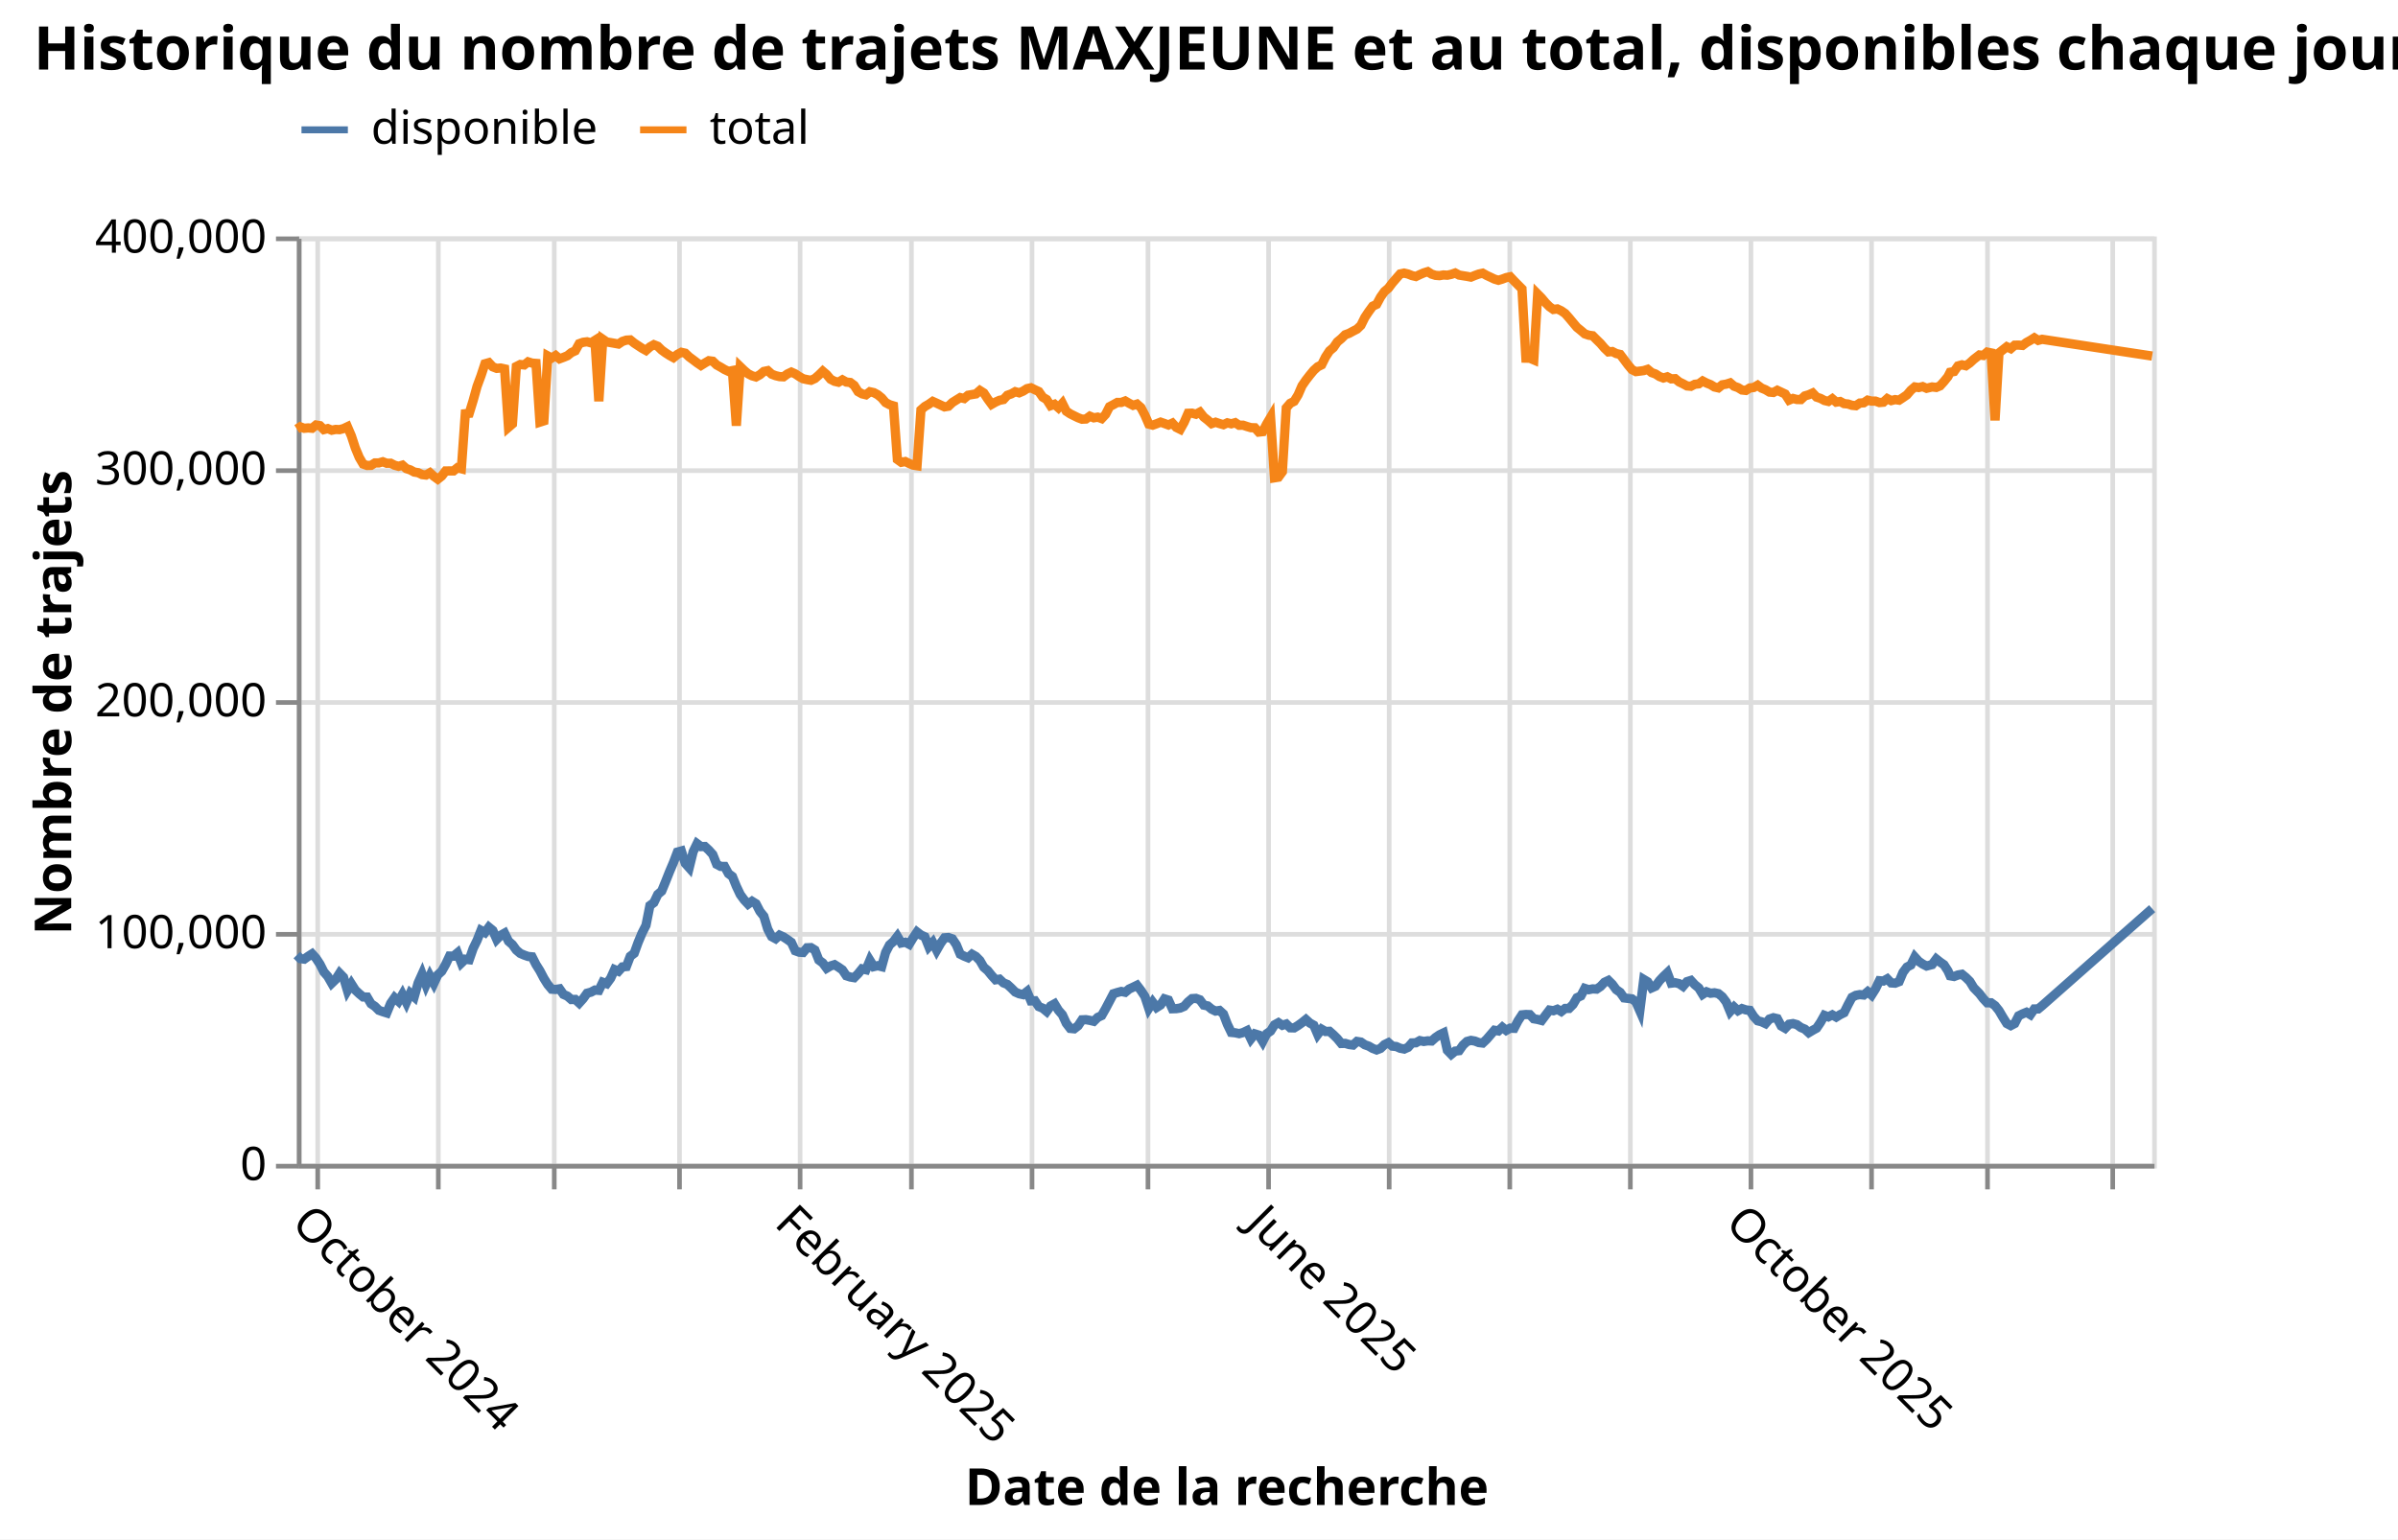
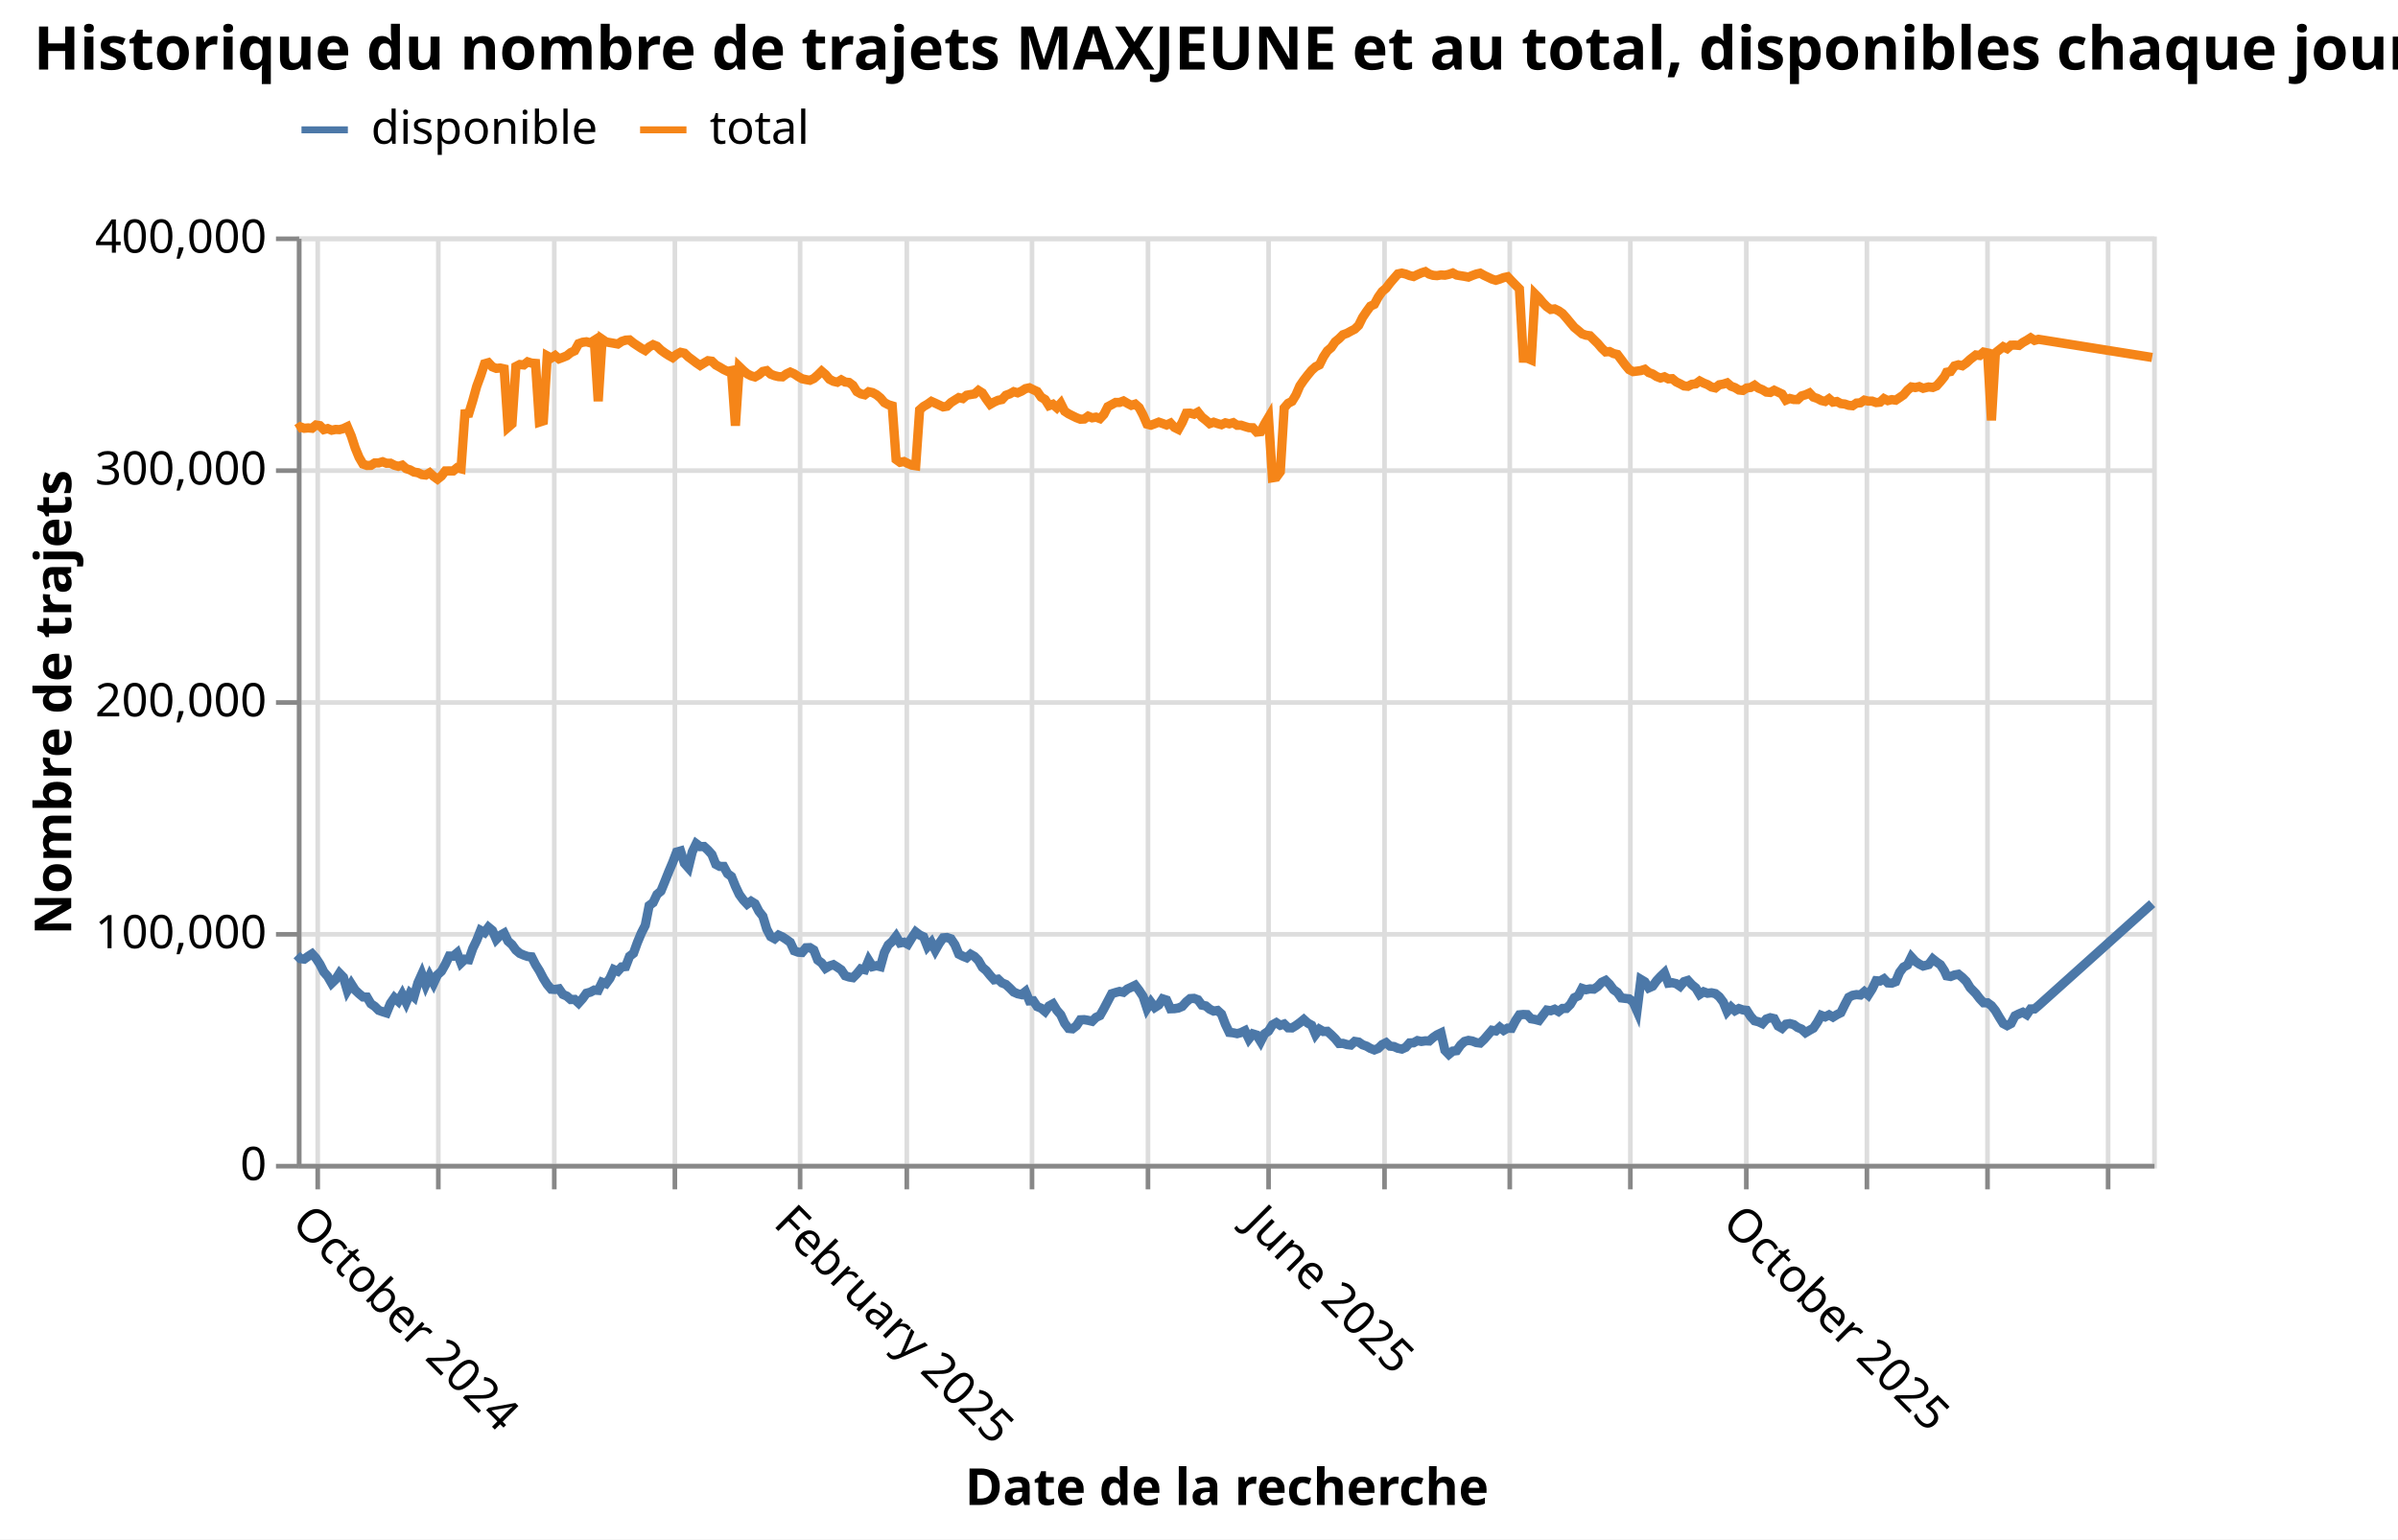
<svg xmlns="http://www.w3.org/2000/svg" version="1.1" class="marks" width="517" height="332" viewBox="0 0 517 332">
  <rect width="517" height="332" fill="white" />
  <g fill="none" stroke-miterlimit="10" transform="translate(64,51)">
    <g class="mark-group role-frame root" role="graphics-object" aria-roledescription="group mark container">
      <g transform="translate(0,0)">
        <path class="background" aria-hidden="true" d="M0.5,0.5h400v200h-400Z" stroke="#ddd" />
        <g>
          <g class="mark-group role-axis" aria-hidden="true">
            <g transform="translate(0.5,200.5)">
              <path class="background" aria-hidden="true" d="M0,0h0v0h0Z" pointer-events="none" />
              <g>
                <g class="mark-rule role-axis-grid" pointer-events="none">
                  <line transform="translate(4,-200)" x2="0" y2="200" stroke="#ddd" stroke-width="1" opacity="1" />
                  <line transform="translate(30,-200)" x2="0" y2="200" stroke="#ddd" stroke-width="1" opacity="1" />
                  <line transform="translate(55,-200)" x2="0" y2="200" stroke="#ddd" stroke-width="1" opacity="1" />
-                   <line transform="translate(82,-200)" x2="0" y2="200" stroke="#ddd" stroke-width="1" opacity="1" />
+                   <line transform="translate(81,-200)" x2="0" y2="200" stroke="#ddd" stroke-width="1" opacity="1" />
                  <line transform="translate(108,-200)" x2="0" y2="200" stroke="#ddd" stroke-width="1" opacity="1" />
-                   <line transform="translate(132,-200)" x2="0" y2="200" stroke="#ddd" stroke-width="1" opacity="1" />
+                   <line transform="translate(131,-200)" x2="0" y2="200" stroke="#ddd" stroke-width="1" opacity="1" />
                  <line transform="translate(158,-200)" x2="0" y2="200" stroke="#ddd" stroke-width="1" opacity="1" />
                  <line transform="translate(183,-200)" x2="0" y2="200" stroke="#ddd" stroke-width="1" opacity="1" />
                  <line transform="translate(209,-200)" x2="0" y2="200" stroke="#ddd" stroke-width="1" opacity="1" />
-                   <line transform="translate(235,-200)" x2="0" y2="200" stroke="#ddd" stroke-width="1" opacity="1" />
+                   <line transform="translate(234,-200)" x2="0" y2="200" stroke="#ddd" stroke-width="1" opacity="1" />
                  <line transform="translate(261,-200)" x2="0" y2="200" stroke="#ddd" stroke-width="1" opacity="1" />
                  <line transform="translate(287,-200)" x2="0" y2="200" stroke="#ddd" stroke-width="1" opacity="1" />
-                   <line transform="translate(313,-200)" x2="0" y2="200" stroke="#ddd" stroke-width="1" opacity="1" />
-                   <line transform="translate(339,-200)" x2="0" y2="200" stroke="#ddd" stroke-width="1" opacity="1" />
+                   <line transform="translate(312,-200)" x2="0" y2="200" stroke="#ddd" stroke-width="1" opacity="1" />
+                   <line transform="translate(338,-200)" x2="0" y2="200" stroke="#ddd" stroke-width="1" opacity="1" />
                  <line transform="translate(364,-200)" x2="0" y2="200" stroke="#ddd" stroke-width="1" opacity="1" />
-                   <line transform="translate(391,-200)" x2="0" y2="200" stroke="#ddd" stroke-width="1" opacity="1" />
+                   <line transform="translate(390,-200)" x2="0" y2="200" stroke="#ddd" stroke-width="1" opacity="1" />
                </g>
              </g>
              <path class="foreground" aria-hidden="true" d="" pointer-events="none" display="none" />
            </g>
          </g>
          <g class="mark-group role-axis" aria-hidden="true">
            <g transform="translate(0.5,0.5)">
              <path class="background" aria-hidden="true" d="M0,0h0v0h0Z" pointer-events="none" />
              <g>
                <g class="mark-rule role-axis-grid" pointer-events="none">
                  <line transform="translate(0,200)" x2="400" y2="0" stroke="#ddd" stroke-width="1" opacity="1" />
                  <line transform="translate(0,150)" x2="400" y2="0" stroke="#ddd" stroke-width="1" opacity="1" />
                  <line transform="translate(0,100)" x2="400" y2="0" stroke="#ddd" stroke-width="1" opacity="1" />
                  <line transform="translate(0,50)" x2="400" y2="0" stroke="#ddd" stroke-width="1" opacity="1" />
                  <line transform="translate(0,0)" x2="400" y2="0" stroke="#ddd" stroke-width="1" opacity="1" />
                </g>
              </g>
              <path class="foreground" aria-hidden="true" d="" pointer-events="none" display="none" />
            </g>
          </g>
          <g class="mark-group role-axis" role="graphics-symbol" aria-roledescription="axis" aria-label="X-axis titled 'Date de la recherche' for a time scale with values from September 2024 to January 2026">
            <g transform="translate(0.5,200.5)">
              <path class="background" aria-hidden="true" d="M0,0h0v0h0Z" pointer-events="none" />
              <g>
                <g class="mark-rule role-axis-tick" pointer-events="none">
                  <line transform="translate(4,0)" x2="0" y2="5" stroke="#888" stroke-width="1" opacity="1" />
                  <line transform="translate(30,0)" x2="0" y2="5" stroke="#888" stroke-width="1" opacity="1" />
                  <line transform="translate(55,0)" x2="0" y2="5" stroke="#888" stroke-width="1" opacity="1" />
-                   <line transform="translate(82,0)" x2="0" y2="5" stroke="#888" stroke-width="1" opacity="1" />
+                   <line transform="translate(81,0)" x2="0" y2="5" stroke="#888" stroke-width="1" opacity="1" />
                  <line transform="translate(108,0)" x2="0" y2="5" stroke="#888" stroke-width="1" opacity="1" />
-                   <line transform="translate(132,0)" x2="0" y2="5" stroke="#888" stroke-width="1" opacity="1" />
+                   <line transform="translate(131,0)" x2="0" y2="5" stroke="#888" stroke-width="1" opacity="1" />
                  <line transform="translate(158,0)" x2="0" y2="5" stroke="#888" stroke-width="1" opacity="1" />
                  <line transform="translate(183,0)" x2="0" y2="5" stroke="#888" stroke-width="1" opacity="1" />
                  <line transform="translate(209,0)" x2="0" y2="5" stroke="#888" stroke-width="1" opacity="1" />
-                   <line transform="translate(235,0)" x2="0" y2="5" stroke="#888" stroke-width="1" opacity="1" />
+                   <line transform="translate(234,0)" x2="0" y2="5" stroke="#888" stroke-width="1" opacity="1" />
                  <line transform="translate(261,0)" x2="0" y2="5" stroke="#888" stroke-width="1" opacity="1" />
                  <line transform="translate(287,0)" x2="0" y2="5" stroke="#888" stroke-width="1" opacity="1" />
-                   <line transform="translate(313,0)" x2="0" y2="5" stroke="#888" stroke-width="1" opacity="1" />
-                   <line transform="translate(339,0)" x2="0" y2="5" stroke="#888" stroke-width="1" opacity="1" />
+                   <line transform="translate(312,0)" x2="0" y2="5" stroke="#888" stroke-width="1" opacity="1" />
+                   <line transform="translate(338,0)" x2="0" y2="5" stroke="#888" stroke-width="1" opacity="1" />
                  <line transform="translate(364,0)" x2="0" y2="5" stroke="#888" stroke-width="1" opacity="1" />
-                   <line transform="translate(391,0)" x2="0" y2="5" stroke="#888" stroke-width="1" opacity="1" />
+                   <line transform="translate(390,0)" x2="0" y2="5" stroke="#888" stroke-width="1" opacity="1" />
                </g>
                <g class="mark-text role-axis-label" pointer-events="none">
-                   <text text-anchor="start" transform="translate(3.69912,7) rotate(45) translate(0,8)" font-family="sans-serif" font-size="10px" fill="#000" opacity="1">October 2024</text>
-                   <text text-anchor="start" transform="translate(29.95316,7) rotate(45) translate(0,8)" font-family="sans-serif" font-size="10px" fill="#000" opacity="0">November 2024</text>
-                   <text text-anchor="start" transform="translate(55.36029,7) rotate(45) translate(0,8)" font-family="sans-serif" font-size="10px" fill="#000" opacity="0">December 2024</text>
-                   <text text-anchor="start" transform="translate(81.61433,7) rotate(45) translate(0,8)" font-family="sans-serif" font-size="10px" fill="#000" opacity="0">January 2025</text>
-                   <text text-anchor="start" transform="translate(107.8684,7) rotate(45) translate(0,8)" font-family="sans-serif" font-size="10px" fill="#000" opacity="1">February 2025</text>
-                   <text text-anchor="start" transform="translate(131.5817,7) rotate(45) translate(0,8)" font-family="sans-serif" font-size="10px" fill="#000" opacity="0">March 2025</text>
-                   <text text-anchor="start" transform="translate(157.8357,7) rotate(45) translate(0,8)" font-family="sans-serif" font-size="10px" fill="#000" opacity="0">April 2025</text>
-                   <text text-anchor="start" transform="translate(183.2429,7) rotate(45) translate(0,8)" font-family="sans-serif" font-size="10px" fill="#000" opacity="0">May 2025</text>
-                   <text text-anchor="start" transform="translate(209.4969,7) rotate(45) translate(0,8)" font-family="sans-serif" font-size="10px" fill="#000" opacity="1">June 2025</text>
-                   <text text-anchor="start" transform="translate(234.904,7) rotate(45) translate(0,8)" font-family="sans-serif" font-size="10px" fill="#000" opacity="0">July 2025</text>
-                   <text text-anchor="start" transform="translate(261.1581,7) rotate(45) translate(0,8)" font-family="sans-serif" font-size="10px" fill="#000" opacity="0">August 2025</text>
-                   <text text-anchor="start" transform="translate(287.4121,7) rotate(45) translate(0,8)" font-family="sans-serif" font-size="10px" fill="#000" opacity="0">September 2025</text>
-                   <text text-anchor="start" transform="translate(312.8192,7) rotate(45) translate(0,8)" font-family="sans-serif" font-size="10px" fill="#000" opacity="1">October 2025</text>
-                   <text text-anchor="start" transform="translate(339.0733,7) rotate(45) translate(0,8)" font-family="sans-serif" font-size="10px" fill="#000" opacity="0">November 2025</text>
-                   <text text-anchor="start" transform="translate(364.4804,7) rotate(45) translate(0,8)" font-family="sans-serif" font-size="10px" fill="#000" opacity="0">December 2025</text>
-                   <text text-anchor="start" transform="translate(390.7344,7) rotate(45) translate(0,8)" font-family="sans-serif" font-size="10px" fill="#000" opacity="0">January 2026</text>
+                   <text text-anchor="start" transform="translate(3.691313,7) rotate(45) translate(0,8)" font-family="sans-serif" font-size="10px" fill="#000" opacity="1">October 2024</text>
+                   <text text-anchor="start" transform="translate(29.88994,7) rotate(45) translate(0,8)" font-family="sans-serif" font-size="10px" fill="#000" opacity="0">November 2024</text>
+                   <text text-anchor="start" transform="translate(55.24345,7) rotate(45) translate(0,8)" font-family="sans-serif" font-size="10px" fill="#000" opacity="0">December 2024</text>
+                   <text text-anchor="start" transform="translate(81.44208,7) rotate(45) translate(0,8)" font-family="sans-serif" font-size="10px" fill="#000" opacity="0">January 2025</text>
+                   <text text-anchor="start" transform="translate(107.6407,7) rotate(45) translate(0,8)" font-family="sans-serif" font-size="10px" fill="#000" opacity="1">February 2025</text>
+                   <text text-anchor="start" transform="translate(131.304,7) rotate(45) translate(0,8)" font-family="sans-serif" font-size="10px" fill="#000" opacity="0">March 2025</text>
+                   <text text-anchor="start" transform="translate(157.5026,7) rotate(45) translate(0,8)" font-family="sans-serif" font-size="10px" fill="#000" opacity="0">April 2025</text>
+                   <text text-anchor="start" transform="translate(182.8561,7) rotate(45) translate(0,8)" font-family="sans-serif" font-size="10px" fill="#000" opacity="0">May 2025</text>
+                   <text text-anchor="start" transform="translate(209.0548,7) rotate(45) translate(0,8)" font-family="sans-serif" font-size="10px" fill="#000" opacity="1">June 2025</text>
+                   <text text-anchor="start" transform="translate(234.4083,7) rotate(45) translate(0,8)" font-family="sans-serif" font-size="10px" fill="#000" opacity="0">July 2025</text>
+                   <text text-anchor="start" transform="translate(260.6069,7) rotate(45) translate(0,8)" font-family="sans-serif" font-size="10px" fill="#000" opacity="0">August 2025</text>
+                   <text text-anchor="start" transform="translate(286.8055,7) rotate(45) translate(0,8)" font-family="sans-serif" font-size="10px" fill="#000" opacity="0">September 2025</text>
+                   <text text-anchor="start" transform="translate(312.159,7) rotate(45) translate(0,8)" font-family="sans-serif" font-size="10px" fill="#000" opacity="1">October 2025</text>
+                   <text text-anchor="start" transform="translate(338.3577,7) rotate(45) translate(0,8)" font-family="sans-serif" font-size="10px" fill="#000" opacity="0">November 2025</text>
+                   <text text-anchor="start" transform="translate(363.7112,7) rotate(45) translate(0,8)" font-family="sans-serif" font-size="10px" fill="#000" opacity="0">December 2025</text>
+                   <text text-anchor="start" transform="translate(389.9098,7) rotate(45) translate(0,8)" font-family="sans-serif" font-size="10px" fill="#000" opacity="0">January 2026</text>
                </g>
                <g class="mark-rule role-axis-domain" pointer-events="none">
                  <line transform="translate(0,0)" x2="400" y2="0" stroke="#888" stroke-width="1" opacity="1" />
                </g>
                <g class="mark-text role-axis-title" pointer-events="none">
                  <text text-anchor="middle" transform="translate(200,73.06063)" font-family="sans-serif" font-size="11px" font-weight="bold" fill="#000" opacity="1">Date de la recherche</text>
                </g>
              </g>
              <path class="foreground" aria-hidden="true" d="" pointer-events="none" display="none" />
            </g>
          </g>
          <g class="mark-group role-axis" role="graphics-symbol" aria-roledescription="axis" aria-label="Y-axis titled 'Nombre de trajets' for a linear scale with values from 0 to 400,000">
            <g transform="translate(0.5,0.5)">
              <path class="background" aria-hidden="true" d="M0,0h0v0h0Z" pointer-events="none" />
              <g>
                <g class="mark-rule role-axis-tick" pointer-events="none">
                  <line transform="translate(0,200)" x2="-5" y2="0" stroke="#888" stroke-width="1" opacity="1" />
                  <line transform="translate(0,150)" x2="-5" y2="0" stroke="#888" stroke-width="1" opacity="1" />
                  <line transform="translate(0,100)" x2="-5" y2="0" stroke="#888" stroke-width="1" opacity="1" />
                  <line transform="translate(0,50)" x2="-5" y2="0" stroke="#888" stroke-width="1" opacity="1" />
                  <line transform="translate(0,0)" x2="-5" y2="0" stroke="#888" stroke-width="1" opacity="1" />
                </g>
                <g class="mark-text role-axis-label" pointer-events="none">
                  <text text-anchor="end" transform="translate(-7,203)" font-family="sans-serif" font-size="10px" fill="#000" opacity="1">0</text>
                  <text text-anchor="end" transform="translate(-7,153)" font-family="sans-serif" font-size="10px" fill="#000" opacity="1">100,000</text>
                  <text text-anchor="end" transform="translate(-7,103)" font-family="sans-serif" font-size="10px" fill="#000" opacity="1">200,000</text>
                  <text text-anchor="end" transform="translate(-7,53)" font-family="sans-serif" font-size="10px" fill="#000" opacity="1">300,000</text>
                  <text text-anchor="end" transform="translate(-7,3)" font-family="sans-serif" font-size="10px" fill="#000" opacity="1">400,000</text>
                </g>
                <g class="mark-rule role-axis-domain" pointer-events="none">
                  <line transform="translate(0,200)" x2="0" y2="-200" stroke="#888" stroke-width="1" opacity="1" />
                </g>
                <g class="mark-text role-axis-title" pointer-events="none">
                  <text text-anchor="middle" transform="translate(-47.14746,100) rotate(-90) translate(0,-2)" font-family="sans-serif" font-size="11px" font-weight="bold" fill="#000" opacity="1">Nombre de trajets</text>
                </g>
              </g>
              <path class="foreground" aria-hidden="true" d="" pointer-events="none" display="none" />
            </g>
          </g>
          <g class="mark-group role-scope pathgroup" role="graphics-object" aria-roledescription="group mark container">
            <g transform="translate(0,0)">
              <path class="background" aria-hidden="true" d="M0,0h400v200h-400Z" />
              <g>
                <g class="mark-line role-mark marks" role="graphics-object" aria-roledescription="line mark container">
-                   <path aria-label="Date de la recherche: September 2024; Nombre de trajets: 90064; variable: disponible" role="graphics-symbol" aria-roledescription="line mark" d="M0,154.968L0.744,155.733L1.591,155.849L2.438,155.249L3.285,154.706L4.132,155.647L4.979,156.936L5.826,158.611L6.673,159.578L7.52,161.051L8.366,160.232L9.213,158.887L10.06,159.757L10.907,162.622L11.754,161.186L12.601,162.517L13.448,163.314L14.295,164.01L15.142,164.032L15.989,165.467L16.836,166.043L17.682,166.883L18.529,167.187L19.376,167.45L20.223,165.395L21.07,164.165L21.917,164.939L22.764,163.463L23.611,165.186L24.458,163.209L25.305,163.971L26.151,160.982L27.005,159.082L27.845,161.376L28.692,159.478L29.539,161.072L30.386,159.24L31.233,158.471L32.08,156.976L32.927,155.186L33.773,155.206L34.622,154.501L35.467,156.687L36.314,155.87L37.161,155.975L38.008,153.544L38.855,151.81L39.704,149.657L40.549,150.119L41.396,148.968L42.243,149.665L43.092,151.587L43.936,150.725L44.784,150.247L45.63,151.977L46.477,152.725L47.324,153.898L48.171,154.616L49.018,154.978L49.865,155.274L50.712,155.354L51.558,157.015L52.405,158.365L53.253,159.98L54.099,161.327L54.946,162.333L55.793,162.388L56.641,162.251L57.487,163.458L58.334,163.83L59.181,164.564L60.028,164.539L60.875,165.319L61.722,164.379L62.569,163.203L63.415,162.973L64.262,162.518L65.109,162.586L65.956,160.835L66.803,161.142L67.65,159.983L68.497,158.101L69.343,158.467L70.19,157.526L71.037,157.444L71.884,155.239L72.731,154.588L73.578,152.251L74.425,150.225L75.272,148.563L76.119,144.291L76.966,143.67L77.812,141.894L78.659,141.173L79.506,139.108L80.353,136.98L81.2,134.989L82.047,132.763L82.894,132.524L83.741,135.188L84.588,136.135L85.435,132.697L86.282,130.95L87.128,131.578L87.975,131.561L88.822,132.339L89.67,133.284L90.516,135.399L91.363,135.847L92.21,135.858L93.057,137.406L93.904,138.04L94.751,140.126L95.597,141.915L96.444,143.074L97.291,143.981L98.138,143.375L98.985,143.9L99.832,145.535L100.679,146.599L101.526,149.389L102.373,150.987L103.22,151.445L104.066,150.679L104.913,151.062L105.76,151.618L106.607,152.229L107.454,154.046L108.301,154.351L109.148,154.412L109.995,153.406L110.842,153.367L111.689,153.888L112.536,156.04L113.382,156.669L114.229,157.81L115.076,157.313L115.923,157.047L116.77,157.575L117.617,158.166L118.464,159.431L119.311,159.706L120.158,159.848L121.005,158.995L121.852,157.945L122.698,158.136L123.546,156.106L124.392,157.462L125.239,157.265L126.086,157.476L126.933,154.421L127.78,152.787L128.627,152.041L129.474,150.938L130.321,152.365L131.168,152.195L132.014,152.643L132.861,151.262L133.708,150.001L134.555,150.645L135.402,151.037L136.249,153.158L137.096,152.225L137.943,153.922L138.79,152.442L139.636,151.259L140.484,151.191L141.33,151.477L142.177,152.743L143.024,154.781L143.871,155.208L144.718,155.551L145.565,154.8L146.412,155.283L147.259,156.148L148.106,157.605L148.952,158.325L149.799,159.373L150.646,160.304L151.493,160.171L152.34,160.969L153.187,161.308L154.034,162.091L154.881,162.944L155.728,163.317L156.575,163.501L157.421,162.836L158.268,164.858L159.115,164.829L159.962,166.086L160.809,166.43L161.656,167.135L162.503,165.96L163.35,165.495L164.197,166.877L165.044,167.849L165.89,169.688L166.737,170.789L167.584,170.875L168.431,170.221L169.278,168.943L170.125,168.904L170.972,169.053L171.819,169.255L172.666,168.412L173.513,168.02L174.36,166.532L175.207,164.924L176.053,163.313L176.9,163.048L177.747,162.82L178.594,162.997L179.441,162.291L180.288,161.905L181.135,161.49L181.982,162.601L182.829,163.887L183.676,166.459L184.522,165.131L185.369,166.265L186.216,165.732L187.063,164.419L187.91,164.685L188.757,166.554L189.604,166.527L190.451,166.396L191.298,166.035L192.145,165.078L192.991,164.366L193.838,164.313L194.685,164.62L195.532,165.77L196.379,165.935L197.226,166.64L198.073,167.049L198.92,166.921L199.767,167.69L200.614,169.905L201.46,171.652L202.307,171.735L203.154,171.918L204.001,171.688L204.848,171.282L205.695,173.049L206.542,171.97L207.389,172.23L208.236,173.612L209.083,171.945L209.93,171.366L210.776,170.02L211.623,169.554L212.47,170.116L213.317,169.844L214.164,170.659L215.011,170.679L215.858,170.16L216.705,169.553L217.552,168.868L218.399,169.634L219.246,170.104L220.093,172.084L220.94,170.968L221.787,171.455L222.634,171.414L223.48,172.162L224.327,173L225.174,174.038L226.021,174.015L226.868,174.271L227.714,174.377L228.561,173.602L229.408,173.737L230.255,174.319L231.102,174.612L231.949,175.106L232.796,175.429L233.643,175.097L234.49,174.282L235.337,173.871L236.184,174.614L237.031,174.699L237.878,175.073L238.724,175.245L239.571,174.872L240.418,173.92L241.265,173.889L242.112,173.422L242.959,173.601L243.806,173.471L244.653,173.506L245.5,172.75L246.347,172.175L247.193,171.774L248.04,175.505L248.887,176.378L249.734,175.686L250.581,175.588L251.428,174.388L252.275,173.605L253.122,173.373L253.969,173.515L254.815,173.844L255.663,173.947L256.509,173.151L257.356,172.167L258.203,171.187L259.05,171.332L259.897,170.541L260.744,171.215L261.591,170.732L262.438,170.771L263.285,169.151L264.131,167.868L264.978,167.786L265.826,167.82L266.672,168.715L267.519,168.859L268.366,169.08L269.213,167.953L270.06,166.84L270.907,166.977L271.755,166.657L272.601,167.146L273.447,166.484L274.294,166.475L275.141,165.623L275.988,164.178L276.835,163.778L277.682,162.162L278.529,162.437L279.376,162.265L280.223,162.317L281.07,161.742L281.916,160.848L282.772,160.444L283.61,161.271L284.457,162.424L285.304,163.016L286.151,164.217L286.998,164.319L287.845,164.418L288.692,165.054L289.539,166.983L290.385,160.232L291.232,160.738L292.079,162.052L292.926,161.678L293.773,160.509L294.62,159.6L295.467,158.795L296.314,161.033L297.161,160.935L298.008,161.135L298.855,161.704L299.701,160.708L300.548,160.444L301.396,161.365L302.242,162.053L303.089,163.443L303.936,162.892L304.783,163.207L305.63,163.107L306.477,163.285L307.324,163.972L308.17,165.093L309.017,167.142L309.864,166.188L310.711,166.971L311.558,166.514L312.405,166.797L313.252,166.898L314.099,168.219L314.946,169.148L315.793,169.359L316.64,169.754L317.486,168.774L318.333,168.487L319.18,168.685L320.027,170.267L320.874,170.754L321.721,169.882L322.568,169.748L323.415,169.979L324.262,170.59L325.109,170.941L325.955,171.71L326.802,171.203L327.649,170.738L328.496,169.486L329.343,167.974L330.19,168.298L331.037,167.867L331.884,168.346L332.731,167.821L333.578,167.402L334.425,165.689L335.273,164.094L336.118,163.656L336.965,163.5L337.812,163.587L338.659,162.873L339.506,163.597L340.353,162.261L341.2,160.504L342.047,160.572L342.894,160.1L343.74,160.98L344.587,161.035L345.435,160.705L346.281,158.704L347.128,157.564L347.975,157.112L348.822,155.393L349.669,156.323L350.516,156.904L351.363,157.334L352.55,157.028L353.45,155.821L354.268,156.472L355.113,157.061L355.959,158.366L356.444,159.443L357.291,159.592L358.138,159.266L358.985,159.113L359.832,159.8L360.678,160.641L361.525,162.019L362.756,163.283L363.582,164.362L364.429,165.269L365.276,165.269L366.122,165.882L366.97,166.94L367.816,168.382L368.664,169.732L369.51,170.182L370.357,169.737L371.204,168.081L372.053,167.658L372.902,167.31L373.746,167.822L374.593,166.598L375.439,166.586L376.286,165.885L400,144.958" stroke="#4c78a8" stroke-width="2" />
+                   <path aria-label="Date de la recherche: September 2024; Nombre de trajets: 90064; variable: disponible" role="graphics-symbol" aria-roledescription="line mark" d="M0,154.968L0.743,155.733L1.588,155.849L2.433,155.249L3.278,154.706L4.123,155.647L4.969,156.936L5.814,158.611L6.658,159.578L7.504,161.051L8.349,160.232L9.194,158.887L10.039,159.757L10.884,162.622L11.729,161.186L12.574,162.517L13.419,163.314L14.265,164.01L15.11,164.032L15.955,165.467L16.8,166.043L17.645,166.883L18.49,167.187L19.335,167.45L20.18,165.395L21.026,164.165L21.871,164.939L22.716,163.463L23.561,165.186L24.406,163.209L25.251,163.971L26.096,160.982L26.948,159.082L27.786,161.376L28.632,159.478L29.477,161.072L30.322,159.24L31.167,158.471L32.012,156.976L32.857,155.186L33.702,155.206L34.549,154.501L35.392,156.687L36.238,155.87L37.083,155.975L37.928,153.544L38.773,151.81L39.62,149.657L40.463,150.119L41.308,148.968L42.154,149.665L43.001,151.587L43.844,150.725L44.69,150.247L45.534,151.977L46.379,152.725L47.224,153.898L48.069,154.616L48.914,154.978L49.759,155.274L50.605,155.354L51.45,157.015L52.295,158.365L53.14,159.98L53.985,161.327L54.83,162.333L55.675,162.388L56.521,162.251L57.366,163.458L58.211,163.83L59.056,164.564L59.901,164.539L60.747,165.319L61.592,164.379L62.436,163.203L63.281,162.973L64.126,162.518L64.971,162.586L65.817,160.835L66.662,161.142L67.507,159.983L68.352,158.101L69.197,158.467L70.042,157.526L70.887,157.444L71.732,155.239L72.578,154.588L73.423,152.251L74.268,150.225L75.113,148.563L75.958,144.291L76.803,143.67L77.648,141.894L78.493,141.173L79.339,139.108L80.184,136.98L81.029,134.989L81.874,132.763L82.719,132.524L83.564,135.188L84.409,136.135L85.254,132.697L86.099,130.95L86.945,131.578L87.79,131.561L88.635,132.339L89.481,133.284L90.325,135.399L91.17,135.847L92.015,135.858L92.86,137.406L93.706,138.04L94.551,140.126L95.396,141.915L96.241,143.074L97.086,143.981L97.931,143.375L98.776,143.9L99.621,145.535L100.466,146.599L101.312,149.389L102.157,150.987L103.002,151.445L103.847,150.679L104.692,151.062L105.537,151.618L106.382,152.229L107.227,154.046L108.072,154.351L108.918,154.412L109.763,153.406L110.608,153.367L111.453,153.888L112.298,156.04L113.143,156.669L113.988,157.81L114.833,157.313L115.679,157.047L116.524,157.575L117.369,158.166L118.214,159.431L119.059,159.706L119.904,159.848L120.749,158.995L121.594,157.945L122.44,158.136L123.285,156.106L124.13,157.462L124.975,157.265L125.82,157.476L126.665,154.421L127.51,152.787L128.355,152.041L129.2,150.938L130.046,152.365L130.891,152.195L131.736,152.643L132.581,151.262L133.426,150.001L134.271,150.645L135.116,151.037L135.961,153.158L136.806,152.225L137.652,153.922L138.497,152.442L139.342,151.259L140.187,151.191L141.032,151.477L141.877,152.743L142.722,154.781L143.567,155.208L144.413,155.551L145.258,154.8L146.103,155.283L146.948,156.148L147.793,157.605L148.638,158.325L149.483,159.373L150.328,160.304L151.173,160.171L152.019,160.969L152.864,161.308L153.709,162.091L154.554,162.944L155.399,163.317L156.244,163.501L157.089,162.836L157.934,164.858L158.779,164.829L159.625,166.086L160.47,166.43L161.315,167.135L162.16,165.96L163.005,165.495L163.85,166.877L164.695,167.849L165.54,169.688L166.386,170.789L167.231,170.875L168.076,170.221L168.921,168.943L169.766,168.904L170.611,169.053L171.456,169.255L172.301,168.412L173.146,168.02L173.992,166.532L174.837,164.924L175.682,163.313L176.527,163.048L177.372,162.82L178.217,162.997L179.062,162.291L179.907,161.905L180.753,161.49L181.598,162.601L182.443,163.887L183.288,166.459L184.133,165.131L184.978,166.265L185.823,165.732L186.668,164.419L187.513,164.685L188.359,166.554L189.204,166.527L190.049,166.396L190.894,166.035L191.739,165.078L192.584,164.366L193.429,164.313L194.274,164.62L195.119,165.77L195.965,165.935L196.81,166.64L197.655,167.049L198.5,166.921L199.345,167.69L200.19,169.905L201.035,171.652L201.88,171.735L202.725,171.918L203.571,171.688L204.416,171.282L205.261,173.049L206.106,171.97L206.951,172.23L207.796,173.612L208.641,171.945L209.486,171.366L210.332,170.02L211.177,169.554L212.022,170.116L212.867,169.844L213.712,170.659L214.557,170.679L215.402,170.16L216.248,169.553L217.093,168.868L217.938,169.634L218.783,170.104L219.628,172.084L220.473,170.968L221.319,171.455L222.164,171.414L223.009,172.162L223.853,173L224.699,174.038L225.544,174.015L226.389,174.271L227.234,174.377L228.079,173.602L228.924,173.737L229.769,174.319L230.615,174.612L231.46,175.106L232.305,175.429L233.15,175.097L233.995,174.282L234.84,173.871L235.685,174.614L236.53,174.699L237.375,175.073L238.221,175.245L239.066,174.872L239.911,173.92L240.756,173.889L241.601,173.422L242.446,173.601L243.291,173.471L244.136,173.506L244.982,172.75L245.827,172.175L246.672,171.774L247.517,175.505L248.362,176.378L249.207,175.686L250.052,175.588L250.897,174.388L251.742,173.605L252.588,173.373L253.433,173.515L254.278,173.844L255.123,173.947L255.968,173.151L256.813,172.167L257.658,171.187L258.503,171.332L259.348,170.541L260.194,171.215L261.039,170.732L261.884,170.771L262.729,169.151L263.574,167.868L264.419,167.786L265.265,167.82L266.109,168.715L266.955,168.859L267.8,169.08L268.645,167.953L269.49,166.84L270.335,166.977L271.181,166.657L272.025,167.146L272.87,166.484L273.715,166.475L274.561,165.623L275.406,164.178L276.251,163.778L277.096,162.162L277.941,162.437L278.786,162.265L279.631,162.317L280.476,161.742L281.321,160.848L282.175,160.444L283.012,161.271L283.857,162.424L284.702,163.016L285.547,164.217L286.392,164.319L287.237,164.418L288.082,165.054L288.928,166.983L289.773,160.232L290.618,160.738L291.463,162.052L292.308,161.678L293.153,160.509L293.998,159.6L294.843,158.795L295.689,161.033L296.534,160.935L297.379,161.135L298.224,161.704L299.069,160.708L299.914,160.444L300.76,161.365L301.604,162.053L302.45,163.443L303.295,162.892L304.14,163.207L304.985,163.107L305.83,163.285L306.675,163.972L307.52,165.093L308.365,167.142L309.21,166.188L310.055,166.971L310.901,166.514L311.746,166.797L312.591,166.898L313.436,168.219L314.281,169.148L315.126,169.359L315.971,169.754L316.816,168.774L317.661,168.487L318.507,168.685L319.352,170.267L320.197,170.754L321.042,169.882L321.887,169.748L322.732,169.979L323.577,170.59L324.422,170.941L325.268,171.71L326.113,171.203L326.958,170.738L327.803,169.486L328.648,167.974L329.493,168.298L330.338,167.867L331.183,168.346L332.029,167.821L332.874,167.402L333.719,165.689L334.565,164.094L335.409,163.656L336.254,163.5L337.099,163.587L337.944,162.873L338.789,163.597L339.635,162.261L340.48,160.504L341.325,160.572L342.17,160.1L343.015,160.98L343.86,161.035L344.706,160.705L345.55,158.704L346.395,157.564L347.241,157.112L348.086,155.393L348.931,156.323L349.777,156.904L350.621,157.334L351.806,157.028L352.704,155.821L353.521,156.472L354.363,157.061L355.208,158.366L355.692,159.443L356.537,159.592L357.382,159.266L358.227,159.113L359.072,159.8L359.917,160.641L360.762,162.019L361.99,163.283L362.814,164.362L363.66,165.269L364.505,165.269L365.35,165.882L366.196,166.94L367.04,168.382L367.885,169.732L368.73,170.182L369.575,169.737L370.421,168.081L371.268,167.658L372.115,167.31L372.957,167.822L373.802,166.598L374.646,166.586L375.491,165.885L400,143.886" stroke="#4c78a8" stroke-width="2" />
                </g>
              </g>
              <path class="foreground" aria-hidden="true" d="" display="none" />
            </g>
            <g transform="translate(0,0)">
              <path class="background" aria-hidden="true" d="M0,0h400v200h-400Z" />
              <g>
                <g class="mark-line role-mark marks" role="graphics-object" aria-roledescription="line mark container">
-                   <path aria-label="Date de la recherche: September 2024; Nombre de trajets: 316947; variable: total" role="graphics-symbol" aria-roledescription="line mark" d="M0,41.527L0.744,41.049L1.591,41.365L2.438,41.288L3.285,41.358L4.132,40.661L4.979,40.8L5.826,41.647L6.673,41.43L7.52,41.781L8.366,41.611L9.213,41.656L10.06,41.43L10.907,41.03L11.754,43.01L12.601,45.596L13.448,47.643L14.295,49.087L15.142,49.384L15.989,49.365L16.836,48.839L17.682,48.832L18.529,48.585L19.376,48.91L20.223,48.899L21.07,49.331L21.917,49.564L22.764,49.321L23.611,50.066L24.458,50.34L25.305,50.805L26.151,50.942L27.005,51.354L27.845,51.45L28.692,50.957L29.539,51.726L30.386,52.334L31.233,51.669L32.08,50.57L32.927,50.564L33.773,50.562L34.622,49.876L35.467,50.093L36.314,38.228L37.161,38.143L38.008,35.371L38.855,32.326L39.704,30.021L40.549,27.456L41.396,27.215L42.243,28.117L43.092,28.444L43.936,28.367L44.784,28.557L45.63,41.151L46.477,40.42L47.324,28.041L48.171,27.611L49.018,27.705L49.865,27.039L50.712,27.306L51.558,27.371L52.405,40.039L53.253,39.766L54.099,25.754L54.946,26.212L55.793,25.675L56.641,26.382L57.487,26.069L58.334,25.719L59.181,25.039L60.028,24.65L60.875,23.12L61.722,22.817L62.569,22.71L63.415,22.94L64.262,22.407L65.109,35.535L65.956,22.16L66.803,22.744L67.65,22.89L68.497,23.04L69.343,23.195L70.19,22.626L71.037,22.355L71.884,22.304L72.731,22.991L73.578,23.55L74.425,24.107L75.272,24.576L76.119,23.818L76.966,23.341L77.812,23.676L78.659,24.5L79.506,25.115L80.353,25.657L81.2,26.126L82.047,25.436L82.894,24.98L83.741,25.17L84.588,25.974L85.435,26.597L86.282,27.242L87.128,27.815L87.975,27.286L88.822,26.791L89.67,26.904L90.516,27.712L91.363,28.178L92.21,28.689L93.057,29.084L93.904,28.919L94.751,40.807L95.597,28.083L96.444,28.901L97.291,29.61L98.138,30.048L98.985,30.29L99.832,29.815L100.679,29.11L101.526,28.935L102.373,29.696L103.22,30.018L104.066,30.221L104.913,30.265L105.76,29.649L106.607,29.249L107.454,29.627L108.301,30.194L109.148,30.682L109.995,30.869L110.842,31.018L111.689,30.63L112.536,29.898L113.382,29.063L114.229,29.787L115.076,30.791L115.923,31.233L116.77,31.43L117.617,30.925L118.464,31.398L119.311,31.486L120.158,32.116L121.005,33.46L121.852,33.938L122.698,34.14L123.546,33.49L124.392,33.675L125.239,34.13L126.086,34.822L126.933,35.822L127.78,36.272L128.627,36.531L129.474,48.092L130.321,48.7L131.168,48.537L132.014,48.953L132.861,49.309L133.708,49.441L134.555,37.403L135.402,36.658L136.249,36.172L137.096,35.573L137.943,35.953L138.79,36.352L139.636,36.749L140.484,36.606L141.33,35.803L142.177,35.27L143.024,34.746L143.871,34.945L144.718,34.238L145.565,34.09L146.412,33.953L147.259,33.214L148.106,33.749L148.952,35.042L149.799,36.193L150.646,35.709L151.493,35.329L152.34,35.163L153.187,34.246L154.034,33.944L154.881,33.472L155.728,33.717L156.575,33.352L157.421,32.816L158.268,32.633L159.115,33.048L159.962,33.438L160.809,34.651L161.656,35.16L162.503,36.488L163.35,36.186L164.197,36.929L165.044,35.987L165.89,37.685L166.737,38.249L167.584,38.674L168.431,39.089L169.278,39.408L170.125,39.365L170.972,38.758L171.819,39.11L172.666,38.964L173.513,39.274L174.36,38.372L175.207,36.711L176.053,36.258L176.9,35.788L177.747,35.793L178.594,35.479L179.441,35.973L180.288,36.414L181.135,36.152L181.982,36.902L182.829,38.521L183.676,40.467L184.522,40.691L185.369,40.384L186.216,40.043L187.063,40.336L187.91,40.649L188.757,40.256L189.604,41.172L190.451,41.592L191.298,40.08L192.145,38.132L192.991,38.1L193.838,38.331L194.685,37.88L195.532,38.948L196.379,39.611L197.226,40.357L198.073,40.06L198.92,40.349L199.767,40.586L200.614,40.189L201.46,40.399L202.307,40.158L203.154,40.715L204.001,40.699L204.848,40.983L205.695,41.231L206.542,41.256L207.389,42.185L208.236,42.09L209.083,40.438L209.93,39.02L210.776,52.049L211.623,51.912L212.47,50.752L213.317,36.969L214.164,35.983L215.011,35.548L215.858,34.173L216.705,32.211L217.552,30.981L218.399,29.89L219.246,28.866L220.093,28.1L220.94,27.683L221.787,25.971L222.634,24.683L223.48,23.962L224.327,22.735L225.174,22.033L226.021,21.19L226.868,20.884L227.714,20.419L228.561,19.985L229.408,19.168L230.255,17.456L231.102,16.19L231.949,15.035L232.796,14.634L233.643,13.064L234.49,11.864L235.337,11.148L236.184,10.03L237.031,9.048L237.878,8.079L238.724,7.898L239.571,8.097L240.418,8.432L241.265,8.631L242.112,8.218L242.959,7.851L243.806,7.582L244.653,8.117L245.5,8.381L246.347,8.445L247.193,8.299L248.04,8.35L248.887,8.168L249.734,7.874L250.581,8.324L251.428,8.467L252.275,8.599L253.122,8.763L253.969,8.411L254.815,8.105L255.663,7.916L256.509,8.394L257.356,8.785L258.203,9.192L259.05,9.444L259.897,9.189L260.744,8.868L261.591,8.691L262.438,9.589L263.285,10.45L264.131,11.298L264.978,26.241L265.826,26.255L266.672,26.615L267.519,12.424L268.366,13.281L269.213,14.295L270.06,15.142L270.907,15.736L271.755,15.622L272.601,16.027L273.447,16.613L274.294,17.571L275.141,18.592L275.988,19.595L276.835,20.28L277.682,21.004L278.529,21.29L279.376,21.409L280.223,22.259L281.07,23.083L281.916,24.075L282.772,24.892L283.61,24.815L284.457,25.244L285.304,25.441L286.151,26.561L286.998,27.699L287.845,28.712L288.692,29.141L289.539,29.038L290.385,28.923L291.232,28.652L292.079,29.351L292.926,29.653L293.773,30.2L294.62,30.52L295.467,30.271L296.314,30.71L297.161,30.667L298.008,31.361L298.855,31.769L299.701,32.228L300.548,32.306L301.396,31.876L302.242,31.782L303.089,31.17L303.936,31.611L304.783,31.946L305.63,32.459L306.477,32.654L307.324,31.981L308.17,31.844L309.017,31.574L309.864,32.295L310.711,32.595L311.558,33.111L312.405,33.202L313.252,32.672L314.099,32.566L314.946,32.081L315.793,32.709L316.64,33.048L317.486,33.56L318.333,33.638L319.18,33.176L320.027,33.573L320.874,33.975L321.721,35.29L322.568,34.936L323.415,35.158L324.262,35.173L325.109,34.383L325.955,34.136L326.802,33.757L327.649,34.643L328.496,34.921L329.343,35.372L330.19,35.572L331.037,35.004L331.884,35.725L332.731,35.591L333.578,36.046L334.425,36.129L335.273,36.411L336.118,36.495L336.965,35.929L337.812,35.871L338.659,35.301L339.506,35.509L340.353,35.509L341.2,35.814L342.047,35.738L342.894,34.966L343.74,35.394L344.587,35.18L345.435,35.303L346.281,34.746L347.128,34.16L347.975,33.165L348.822,32.445L349.669,32.579L350.516,32.374L351.363,32.739L352.55,32.449L353.45,32.556L354.268,32.219L355.113,31.284L355.959,30.231L356.444,29.282L357.291,29.126L358.138,27.921L358.985,27.676L359.832,27.879L360.678,27.284L361.525,26.502L362.756,25.553L363.582,25.661L364.429,24.935L365.276,25.109L366.122,39.657L366.97,25.119L367.816,24.443L368.664,23.78L369.51,24.181L370.357,23.443L371.204,23.422L372.053,23.494L372.902,22.861L373.746,22.395L374.593,21.859L375.439,22.405L376.286,22.175L400,25.789" stroke="#f58518" stroke-width="2" />
+                   <path aria-label="Date de la recherche: September 2024; Nombre de trajets: 316947; variable: total" role="graphics-symbol" aria-roledescription="line mark" d="M0,41.527L0.743,41.049L1.588,41.365L2.433,41.288L3.278,41.358L4.123,40.661L4.969,40.8L5.814,41.647L6.658,41.43L7.504,41.781L8.349,41.611L9.194,41.656L10.039,41.43L10.884,41.03L11.729,43.01L12.574,45.596L13.419,47.643L14.265,49.087L15.11,49.384L15.955,49.365L16.8,48.839L17.645,48.832L18.49,48.585L19.335,48.91L20.18,48.899L21.026,49.331L21.871,49.564L22.716,49.321L23.561,50.066L24.406,50.34L25.251,50.805L26.096,50.942L26.948,51.354L27.786,51.45L28.632,50.957L29.477,51.726L30.322,52.334L31.167,51.669L32.012,50.57L32.857,50.564L33.702,50.562L34.549,49.876L35.392,50.093L36.238,38.228L37.083,38.143L37.928,35.371L38.773,32.326L39.62,30.021L40.463,27.456L41.308,27.215L42.154,28.117L43.001,28.444L43.844,28.367L44.69,28.557L45.534,41.151L46.379,40.42L47.224,28.041L48.069,27.611L48.914,27.705L49.759,27.039L50.605,27.306L51.45,27.371L52.295,40.039L53.14,39.766L53.985,25.754L54.83,26.212L55.675,25.675L56.521,26.382L57.366,26.069L58.211,25.719L59.056,25.039L59.901,24.65L60.747,23.12L61.592,22.817L62.436,22.71L63.281,22.94L64.126,22.407L64.971,35.535L65.817,22.16L66.662,22.744L67.507,22.89L68.352,23.04L69.197,23.195L70.042,22.626L70.887,22.355L71.732,22.304L72.578,22.991L73.423,23.55L74.268,24.107L75.113,24.576L75.958,23.818L76.803,23.341L77.648,23.676L78.493,24.5L79.339,25.115L80.184,25.657L81.029,26.126L81.874,25.436L82.719,24.98L83.564,25.17L84.409,25.974L85.254,26.597L86.099,27.242L86.945,27.815L87.79,27.286L88.635,26.791L89.481,26.904L90.325,27.712L91.17,28.178L92.015,28.689L92.86,29.084L93.706,28.919L94.551,40.807L95.396,28.083L96.241,28.901L97.086,29.61L97.931,30.048L98.776,30.29L99.621,29.815L100.466,29.11L101.312,28.935L102.157,29.696L103.002,30.018L103.847,30.221L104.692,30.265L105.537,29.649L106.382,29.249L107.227,29.627L108.072,30.194L108.918,30.682L109.763,30.869L110.608,31.018L111.453,30.63L112.298,29.898L113.143,29.063L113.988,29.787L114.833,30.791L115.679,31.233L116.524,31.43L117.369,30.925L118.214,31.398L119.059,31.486L119.904,32.116L120.749,33.46L121.594,33.938L122.44,34.14L123.285,33.49L124.13,33.675L124.975,34.13L125.82,34.822L126.665,35.822L127.51,36.272L128.355,36.531L129.2,48.092L130.046,48.7L130.891,48.537L131.736,48.953L132.581,49.309L133.426,49.441L134.271,37.403L135.116,36.658L135.961,36.172L136.806,35.573L137.652,35.953L138.497,36.352L139.342,36.749L140.187,36.606L141.032,35.803L141.877,35.27L142.722,34.746L143.567,34.945L144.413,34.238L145.258,34.09L146.103,33.953L146.948,33.214L147.793,33.749L148.638,35.042L149.483,36.193L150.328,35.709L151.173,35.329L152.019,35.163L152.864,34.246L153.709,33.944L154.554,33.472L155.399,33.717L156.244,33.352L157.089,32.816L157.934,32.633L158.779,33.048L159.625,33.438L160.47,34.651L161.315,35.16L162.16,36.488L163.005,36.186L163.85,36.929L164.695,35.987L165.54,37.685L166.386,38.249L167.231,38.674L168.076,39.089L168.921,39.408L169.766,39.365L170.611,38.758L171.456,39.11L172.301,38.964L173.146,39.274L173.992,38.372L174.837,36.711L175.682,36.258L176.527,35.788L177.372,35.793L178.217,35.479L179.062,35.973L179.907,36.414L180.753,36.152L181.598,36.902L182.443,38.521L183.288,40.467L184.133,40.691L184.978,40.384L185.823,40.043L186.668,40.336L187.513,40.649L188.359,40.256L189.204,41.172L190.049,41.592L190.894,40.08L191.739,38.132L192.584,38.1L193.429,38.331L194.274,37.88L195.119,38.948L195.965,39.611L196.81,40.357L197.655,40.06L198.5,40.349L199.345,40.586L200.19,40.189L201.035,40.399L201.88,40.158L202.725,40.715L203.571,40.699L204.416,40.983L205.261,41.231L206.106,41.256L206.951,42.185L207.796,42.09L208.641,40.438L209.486,39.02L210.332,52.049L211.177,51.912L212.022,50.752L212.867,36.969L213.712,35.983L214.557,35.548L215.402,34.173L216.248,32.211L217.093,30.981L217.938,29.89L218.783,28.866L219.628,28.1L220.473,27.683L221.319,25.971L222.164,24.683L223.009,23.962L223.853,22.735L224.699,22.033L225.544,21.19L226.389,20.884L227.234,20.419L228.079,19.985L228.924,19.168L229.769,17.456L230.615,16.19L231.46,15.035L232.305,14.634L233.15,13.064L233.995,11.864L234.84,11.148L235.685,10.03L236.53,9.048L237.375,8.079L238.221,7.898L239.066,8.097L239.911,8.432L240.756,8.631L241.601,8.218L242.446,7.851L243.291,7.582L244.136,8.117L244.982,8.381L245.827,8.445L246.672,8.299L247.517,8.35L248.362,8.168L249.207,7.874L250.052,8.324L250.897,8.467L251.742,8.599L252.588,8.763L253.433,8.411L254.278,8.105L255.123,7.916L255.968,8.394L256.813,8.785L257.658,9.192L258.503,9.444L259.348,9.189L260.194,8.868L261.039,8.691L261.884,9.589L262.729,10.45L263.574,11.298L264.419,26.241L265.265,26.255L266.109,26.615L266.955,12.424L267.8,13.281L268.645,14.295L269.49,15.142L270.335,15.736L271.181,15.622L272.025,16.027L272.87,16.613L273.715,17.571L274.561,18.592L275.406,19.595L276.251,20.28L277.096,21.004L277.941,21.29L278.786,21.409L279.631,22.259L280.476,23.083L281.321,24.075L282.175,24.892L283.012,24.815L283.857,25.244L284.702,25.441L285.547,26.561L286.392,27.699L287.237,28.712L288.082,29.141L288.928,29.038L289.773,28.923L290.618,28.652L291.463,29.351L292.308,29.653L293.153,30.2L293.998,30.52L294.843,30.271L295.689,30.71L296.534,30.667L297.379,31.361L298.224,31.769L299.069,32.228L299.914,32.306L300.76,31.876L301.604,31.782L302.45,31.17L303.295,31.611L304.14,31.946L304.985,32.459L305.83,32.654L306.675,31.981L307.52,31.844L308.365,31.574L309.21,32.295L310.055,32.595L310.901,33.111L311.746,33.202L312.591,32.672L313.436,32.566L314.281,32.081L315.126,32.709L315.971,33.048L316.816,33.56L317.661,33.638L318.507,33.176L319.352,33.573L320.197,33.975L321.042,35.29L321.887,34.936L322.732,35.158L323.577,35.173L324.422,34.383L325.268,34.136L326.113,33.757L326.958,34.643L327.803,34.921L328.648,35.372L329.493,35.572L330.338,35.004L331.183,35.725L332.029,35.591L332.874,36.046L333.719,36.129L334.565,36.411L335.409,36.495L336.254,35.929L337.099,35.871L337.944,35.301L338.789,35.509L339.635,35.509L340.48,35.814L341.325,35.738L342.17,34.966L343.015,35.394L343.86,35.18L344.706,35.303L345.55,34.746L346.395,34.16L347.241,33.165L348.086,32.445L348.931,32.579L349.777,32.374L350.621,32.739L351.806,32.449L352.704,32.556L353.521,32.219L354.363,31.284L355.208,30.231L355.692,29.282L356.537,29.126L357.382,27.921L358.227,27.676L359.072,27.879L359.917,27.284L360.762,26.502L361.99,25.553L362.814,25.661L363.66,24.935L364.505,25.109L365.35,39.657L366.196,25.119L367.04,24.443L367.885,23.78L368.73,24.181L369.575,23.443L370.421,23.422L371.268,23.494L372.115,22.861L372.957,22.395L373.802,21.859L374.646,22.405L375.491,22.175L400,26.089" stroke="#f58518" stroke-width="2" />
                </g>
              </g>
              <path class="foreground" aria-hidden="true" d="" display="none" />
            </g>
          </g>
          <g class="mark-group role-legend" role="graphics-symbol" aria-roledescription="legend" aria-label="Symbol legend for stroke color with 2 values: disponible, total">
            <g transform="translate(0,-29)">
              <path class="background" aria-hidden="true" d="M0,0h108v11h-108Z" pointer-events="none" />
              <g>
                <g class="mark-group role-legend-entry">
                  <g transform="translate(0,0)">
                    <path class="background" aria-hidden="true" d="M0,0h0v0h0Z" pointer-events="none" />
                    <g>
                      <g class="mark-group role-scope" role="graphics-object" aria-roledescription="group mark container">
                        <g transform="translate(0,0)">
                          <path class="background" aria-hidden="true" d="M0,0h61.034v11h-61.034Z" pointer-events="none" opacity="1" />
                          <g>
                            <g class="mark-symbol role-legend-symbol" pointer-events="none">
                              <path transform="translate(6,6)" d="M-5,0L5,0" stroke="#4c78a8" stroke-width="1.5" opacity="1" />
                            </g>
                            <g class="mark-text role-legend-label" pointer-events="none">
                              <text text-anchor="start" transform="translate(16,9)" font-family="sans-serif" font-size="10px" fill="#000" opacity="1">disponible</text>
                            </g>
                          </g>
                          <path class="foreground" aria-hidden="true" d="" pointer-events="none" display="none" />
                        </g>
                        <g transform="translate(73,0)">
                          <path class="background" aria-hidden="true" d="M0,0h34.901v11h-34.901Z" pointer-events="none" opacity="1" />
                          <g>
                            <g class="mark-symbol role-legend-symbol" pointer-events="none">
                              <path transform="translate(6,6)" d="M-5,0L5,0" stroke="#f58518" stroke-width="1.5" opacity="1" />
                            </g>
                            <g class="mark-text role-legend-label" pointer-events="none">
                              <text text-anchor="start" transform="translate(16,9)" font-family="sans-serif" font-size="10px" fill="#000" opacity="1">total</text>
                            </g>
                          </g>
                          <path class="foreground" aria-hidden="true" d="" pointer-events="none" display="none" />
                        </g>
                      </g>
                    </g>
                    <path class="foreground" aria-hidden="true" d="" pointer-events="none" display="none" />
                  </g>
                </g>
              </g>
              <path class="foreground" aria-hidden="true" d="" pointer-events="none" display="none" />
            </g>
          </g>
          <g class="mark-group role-title">
            <g transform="translate(200,-46)">
              <path class="background" aria-hidden="true" d="M0,0h0v0h0Z" pointer-events="none" />
              <g>
                <g class="mark-text role-title-text" role="graphics-symbol" aria-roledescription="title" aria-label="Title text 'Historique du nombre de trajets MAXJEUNE et au total, disponibles chaque jour'" pointer-events="none">
                  <text text-anchor="middle" transform="translate(0,10)" font-family="sans-serif" font-size="13px" font-weight="bold" fill="#000" opacity="1">Historique du nombre de trajets MAXJEUNE et au total, disponibles chaque jour</text>
                </g>
              </g>
              <path class="foreground" aria-hidden="true" d="" pointer-events="none" display="none" />
            </g>
          </g>
        </g>
        <path class="foreground" aria-hidden="true" d="" display="none" />
      </g>
    </g>
  </g>
</svg>
